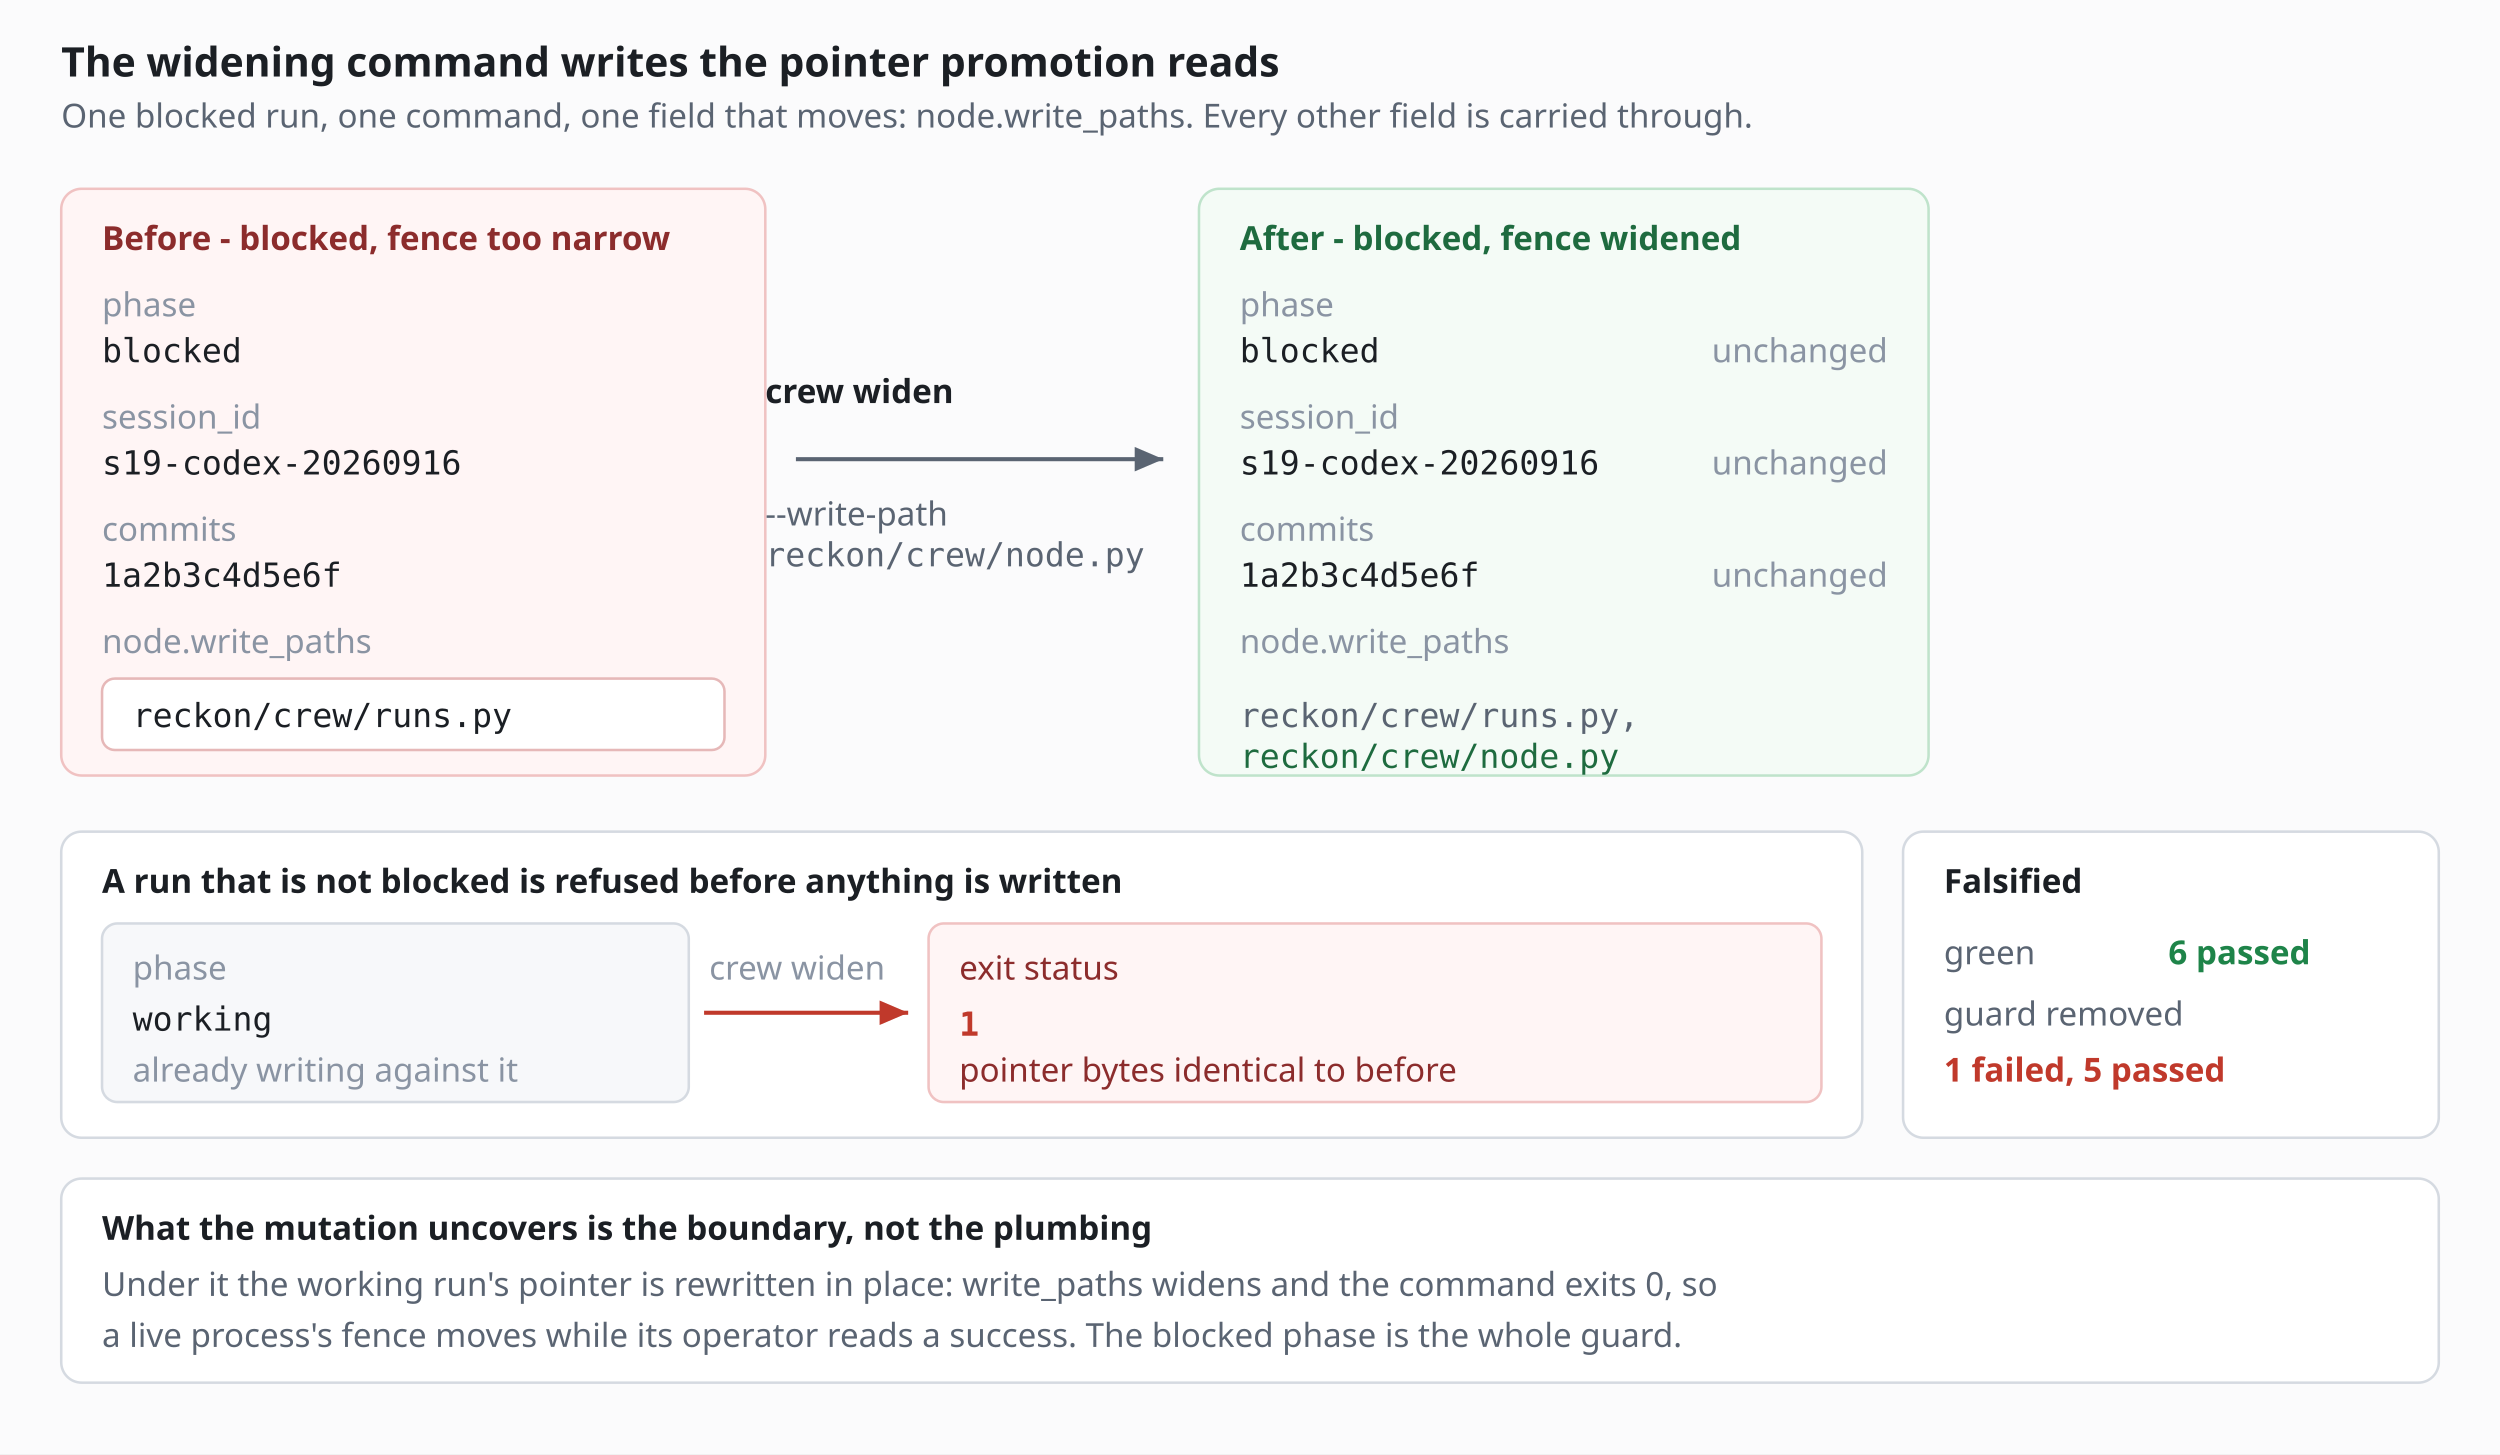
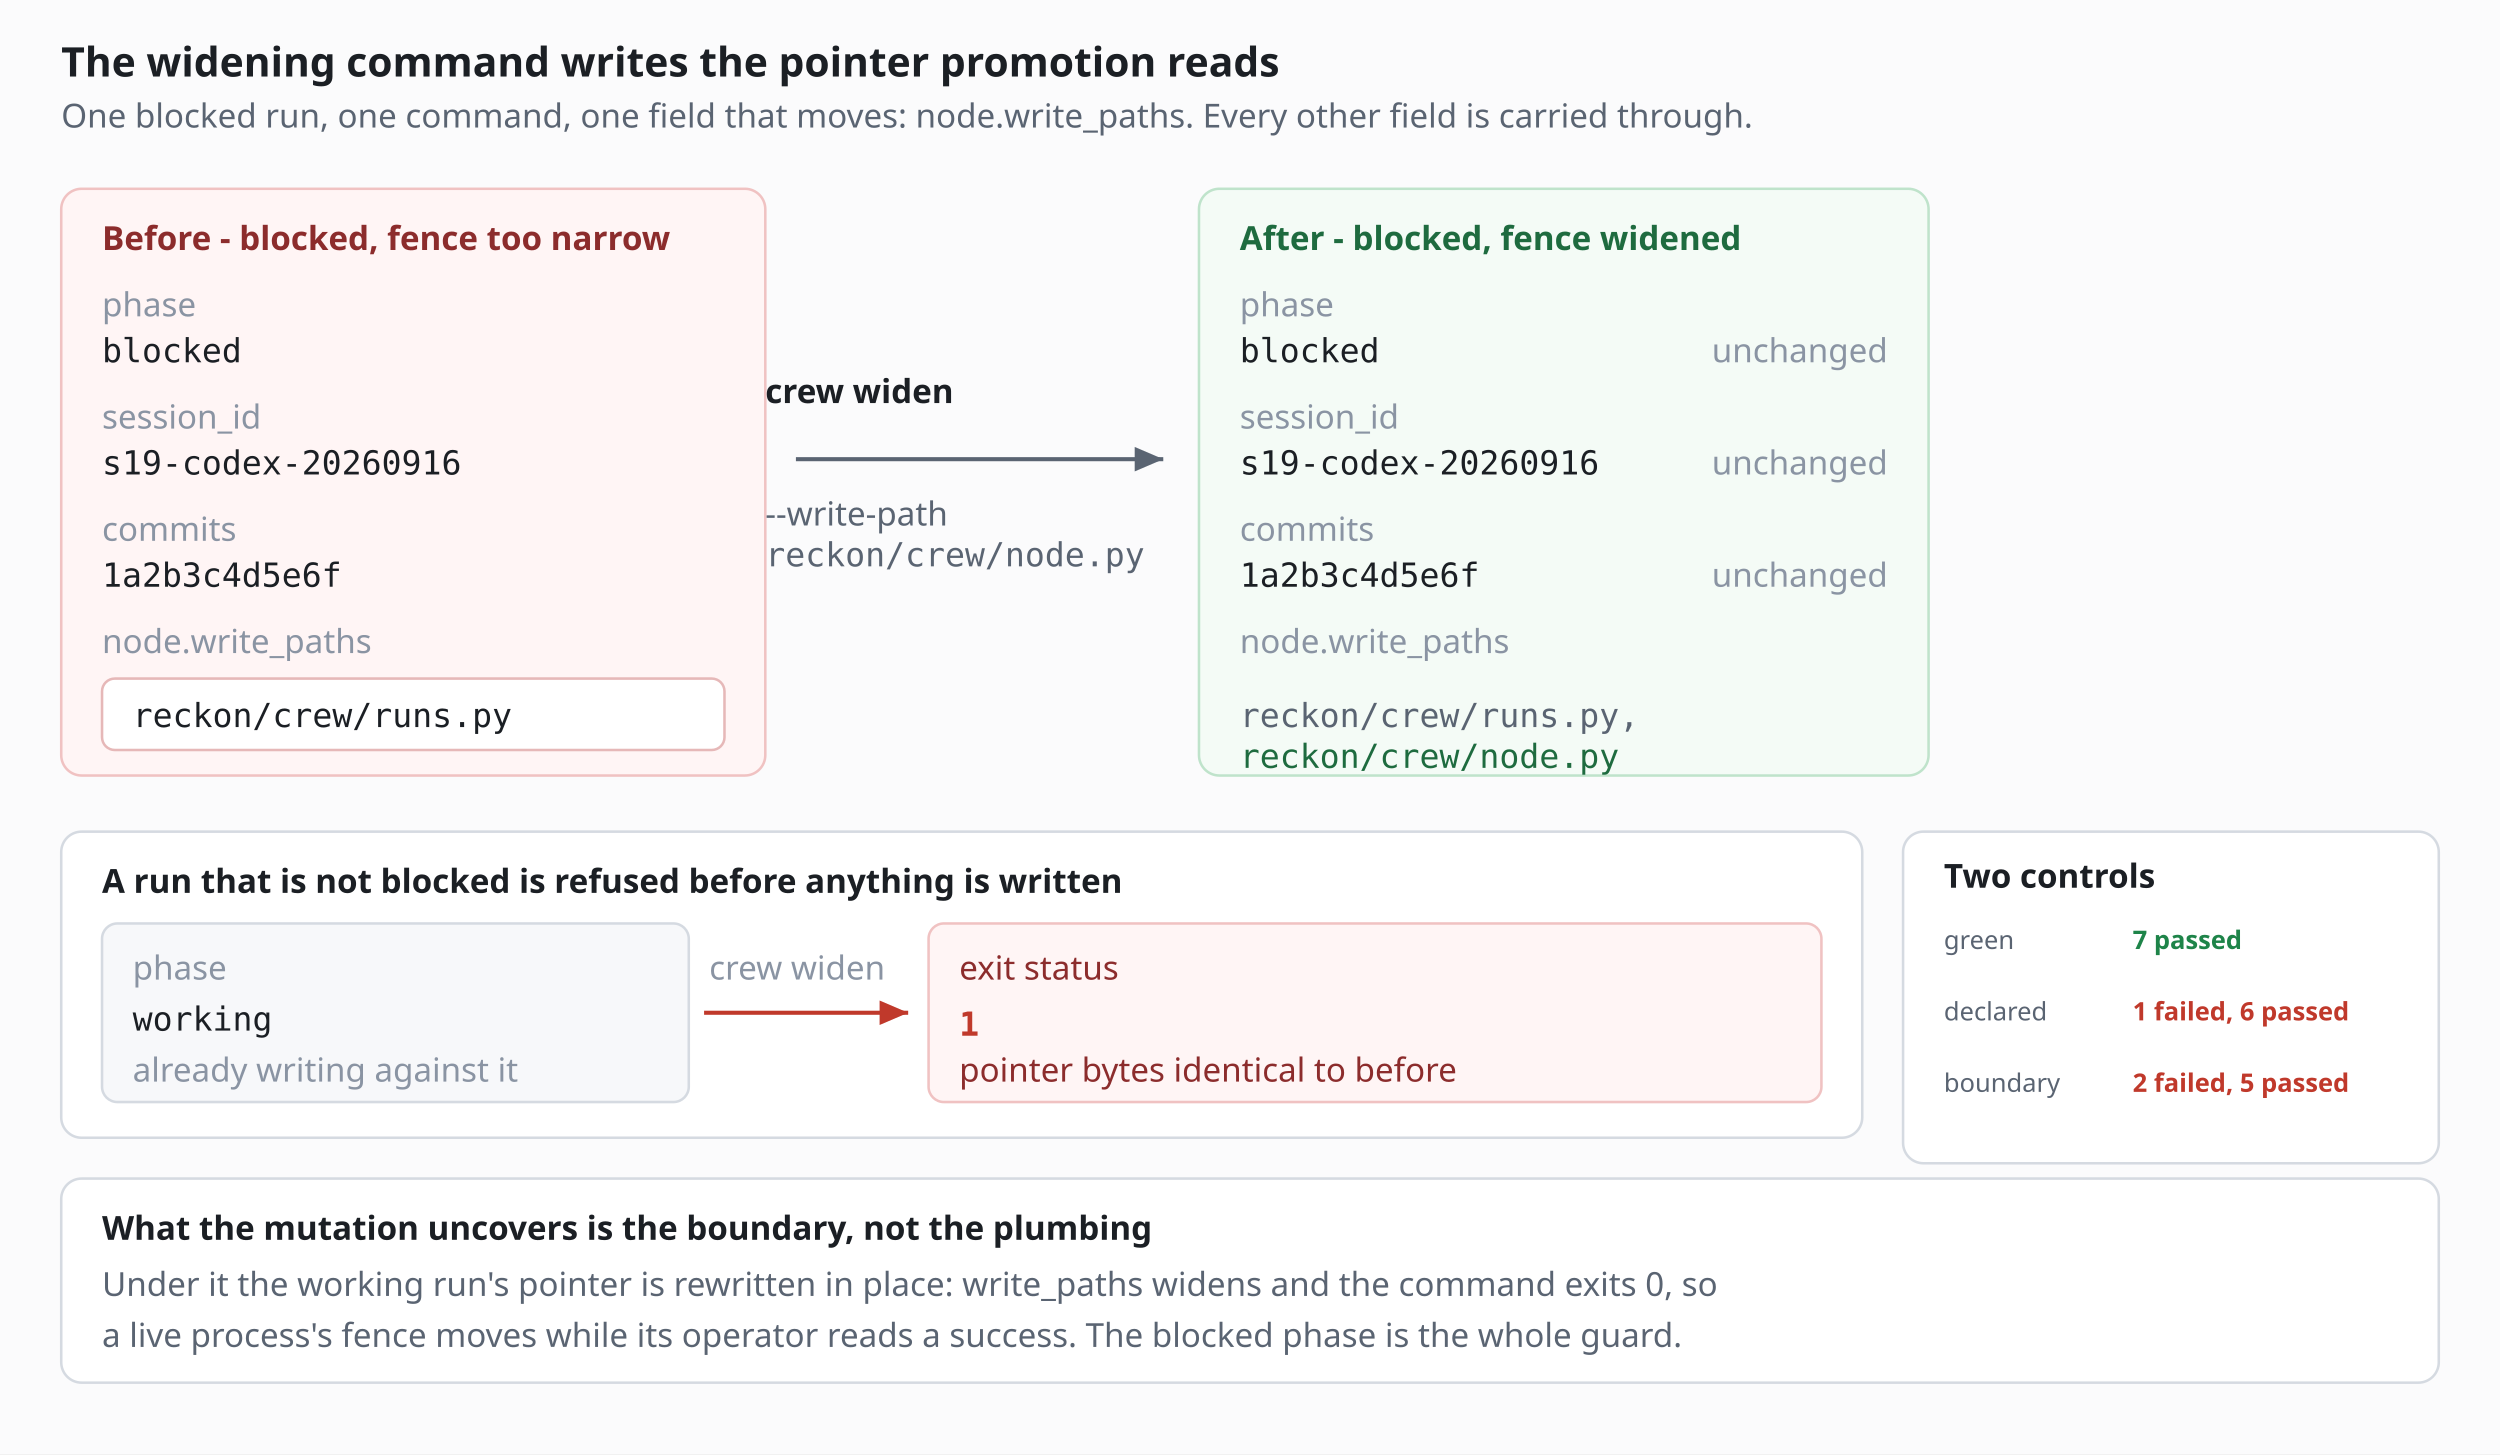
<svg xmlns="http://www.w3.org/2000/svg" viewBox="0 0 980 570" width="980" height="570" font-family="sans-serif" font-size="13">
  <rect width="980" height="570" fill="#fbfbfc" />
  <text x="24" y="30" font-size="16" font-weight="600" fill="#1b1f24">The widening command writes the pointer promotion reads</text>
  <text x="24" y="50" fill="#5a6472">One blocked run, one command, one field that moves: node.write_paths. Every other field is carried through.</text>
  <rect x="24" y="74" width="276" height="230" rx="8" fill="#fff5f5" stroke="#f0c2c2" />
  <text x="40" y="98" font-weight="600" fill="#8c2c2c">Before - blocked, fence too narrow</text>
  <text x="40" y="124" fill="#8a94a3">phase</text>
  <text x="40" y="142" font-family="monospace" fill="#1b1f24">blocked</text>
  <text x="40" y="168" fill="#8a94a3">session_id</text>
  <text x="40" y="186" font-family="monospace" fill="#1b1f24">s19-codex-20260916</text>
  <text x="40" y="212" fill="#8a94a3">commits</text>
  <text x="40" y="230" font-family="monospace" fill="#1b1f24">1a2b3c4d5e6f</text>
  <text x="40" y="256" fill="#8a94a3">node.write_paths</text>
  <rect x="40" y="266" width="244" height="28" rx="5" fill="#ffffff" stroke="#e6b8b8" />
  <text x="52" y="285" font-family="monospace" fill="#1b1f24">reckon/crew/runs.py</text>
  <defs>
    <marker id="a1" markerWidth="9" markerHeight="9" refX="7" refY="3" orient="auto">
      <path d="M0,0 L7,3 L0,6 z" fill="#5a6472" />
    </marker>
  </defs>
  <path d="M312,180 H456" fill="none" stroke="#5a6472" stroke-width="1.6" marker-end="url(#a1)" />
  <text x="300" y="158" font-weight="600" fill="#1b1f24">crew widen</text>
  <text x="300" y="206" fill="#5a6472">--write-path</text>
  <text x="300" y="222" font-family="monospace" fill="#5a6472">reckon/crew/node.py</text>
  <rect x="470" y="74" width="286" height="230" rx="8" fill="#f4fbf6" stroke="#bfe3cb" />
  <text x="486" y="98" font-weight="600" fill="#1e6b3f">After - blocked, fence widened</text>
  <text x="486" y="124" fill="#8a94a3">phase</text>
  <text x="486" y="142" font-family="monospace" fill="#1b1f24">blocked</text>
  <text x="740" y="142" text-anchor="end" fill="#8a94a3">unchanged</text>
  <text x="486" y="168" fill="#8a94a3">session_id</text>
  <text x="486" y="186" font-family="monospace" fill="#1b1f24">s19-codex-20260916</text>
  <text x="740" y="186" text-anchor="end" fill="#8a94a3">unchanged</text>
  <text x="486" y="212" fill="#8a94a3">commits</text>
  <text x="486" y="230" font-family="monospace" fill="#1b1f24">1a2b3c4d5e6f</text>
  <text x="740" y="230" text-anchor="end" fill="#8a94a3">unchanged</text>
  <text x="486" y="256" fill="#8a94a3">node.write_paths</text>
  <text x="486" y="285" font-family="monospace" fill="#5a6472">reckon/crew/runs.py,</text>
  <text x="486" y="301" font-family="monospace" fill="#1e6b3f">reckon/crew/node.py</text>
  <rect x="24" y="326" width="706" height="120" rx="8" fill="#ffffff" stroke="#d5dae1" />
  <text x="40" y="350" font-weight="600" fill="#1b1f24">A run that is not blocked is refused before anything is written</text>
  <rect x="40" y="362" width="230" height="70" rx="6" fill="#f7f8fa" stroke="#d5dae1" />
  <text x="52" y="384" fill="#8a94a3">phase</text>
  <text x="52" y="404" font-family="monospace" fill="#1b1f24">working</text>
  <text x="52" y="424" fill="#8a94a3">already writing against it</text>
  <defs>
    <marker id="a2" markerWidth="9" markerHeight="9" refX="7" refY="3" orient="auto">
      <path d="M0,0 L7,3 L0,6 z" fill="#c0392b" />
    </marker>
  </defs>
  <path d="M276,397 H356" fill="none" stroke="#c0392b" stroke-width="1.6" marker-end="url(#a2)" />
  <text x="278" y="384" fill="#8a94a3">crew widen</text>
  <rect x="364" y="362" width="350" height="70" rx="6" fill="#fff5f5" stroke="#f0c2c2" />
  <text x="376" y="384" fill="#8c2c2c">exit status</text>
  <text x="376" y="406" font-family="monospace" font-weight="600" fill="#c0392b">1</text>
  <text x="376" y="424" fill="#8c2c2c">pointer bytes identical to before</text>
-   <rect x="746" y="326" width="210" height="120" rx="8" fill="#ffffff" stroke="#d5dae1" />
-   <text x="762" y="350" font-family="sans-serif" font-weight="600" fill="#1b1f24">Falsified</text>
-   <text x="762" y="378" fill="#5a6472">green</text>
-   <text x="850" y="378" font-weight="600" fill="#1e8449">6 passed</text>
-   <text x="762" y="402" fill="#5a6472">guard removed</text>
-   <text x="762" y="424" font-weight="600" fill="#c0392b">1 failed, 5 passed</text>
+   <rect x="746" y="326" width="210" height="130" rx="8" fill="#ffffff" stroke="#d5dae1" />
+   <text x="762" y="348" font-family="sans-serif" font-weight="600" fill="#1b1f24">Two controls</text>
+   <text x="762" y="372" font-size="10" fill="#5a6472">green</text>
+   <text x="836" y="372" font-size="10" font-weight="600" fill="#1e8449">7 passed</text>
+   <text x="762" y="400" font-size="10" fill="#5a6472">declared</text>
+   <text x="836" y="400" font-size="10" font-weight="600" fill="#c0392b">1 failed, 6 passed</text>
+   <text x="762" y="428" font-size="10" fill="#5a6472">boundary</text>
+   <text x="836" y="428" font-size="10" font-weight="600" fill="#c0392b">2 failed, 5 passed</text>
  <rect x="24" y="462" width="932" height="80" rx="8" fill="#ffffff" stroke="#d5dae1" />
  <text x="40" y="486" font-family="sans-serif" font-weight="600" fill="#1b1f24">What the mutation uncovers is the boundary, not the plumbing</text>
  <text x="40" y="508" fill="#5a6472">Under it the working run's pointer is rewritten in place: write_paths widens and the command exits 0, so</text>
  <text x="40" y="528" fill="#5a6472">a live process's fence moves while its operator reads a success. The blocked phase is the whole guard.</text>
</svg>
